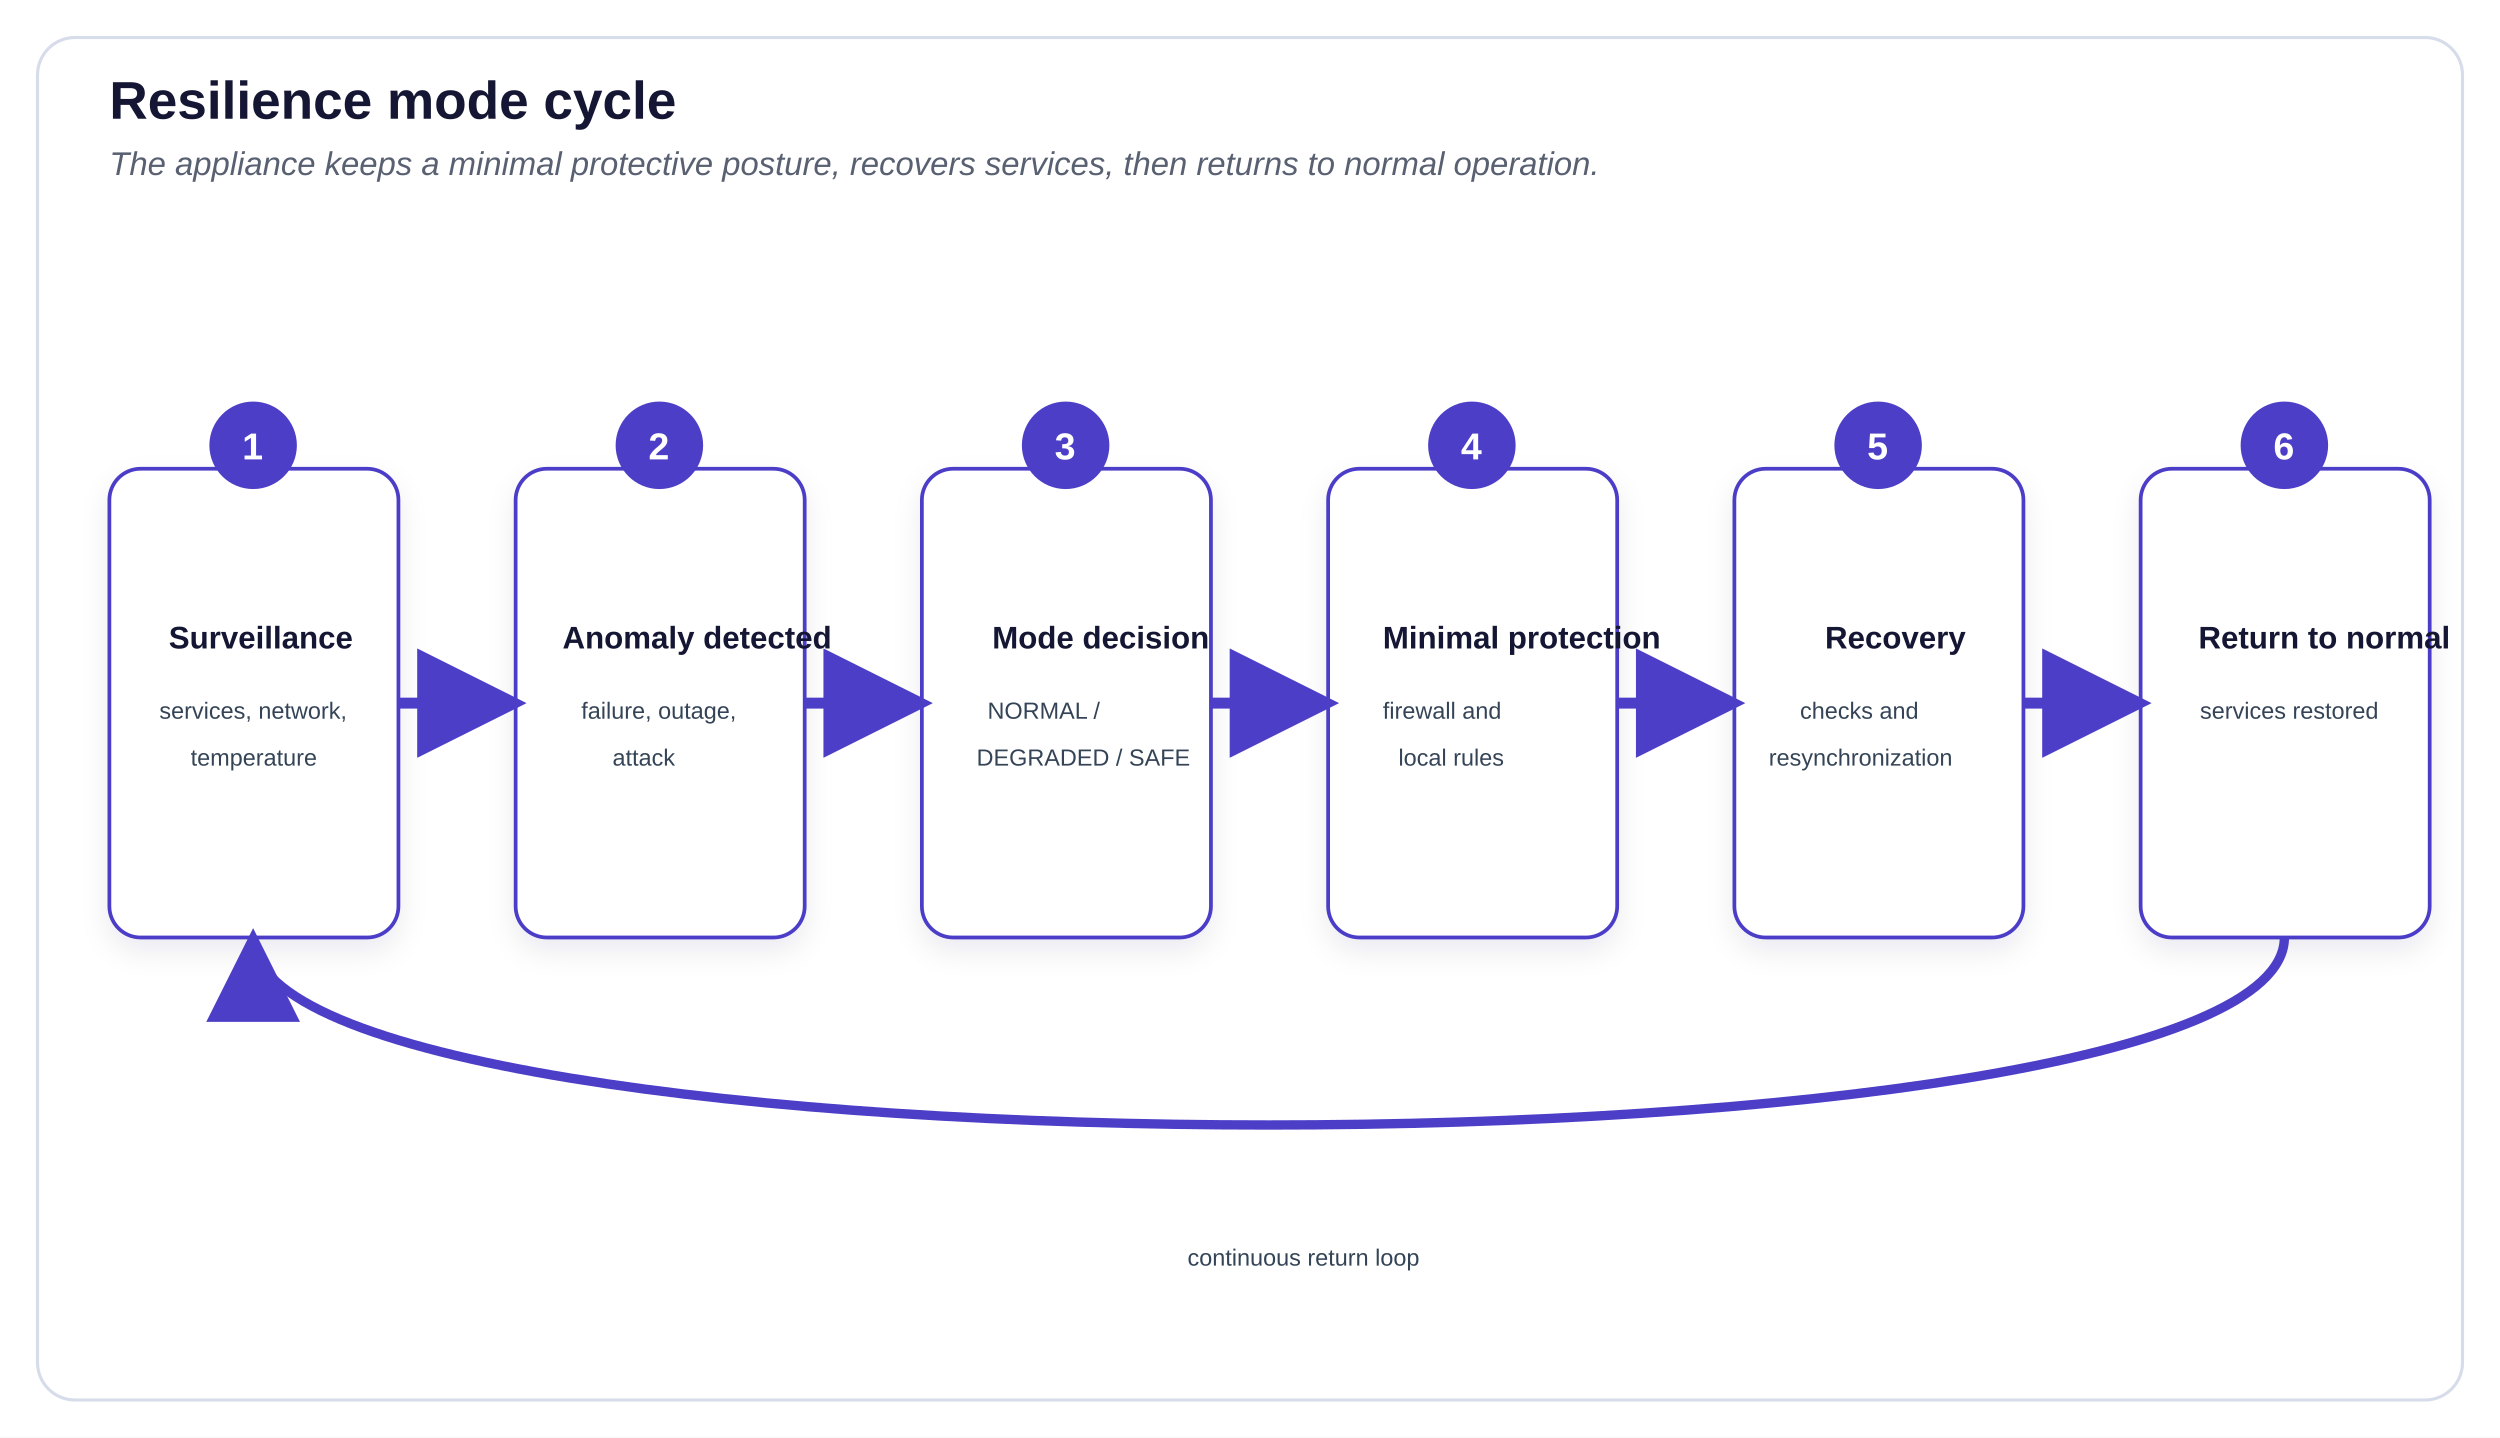
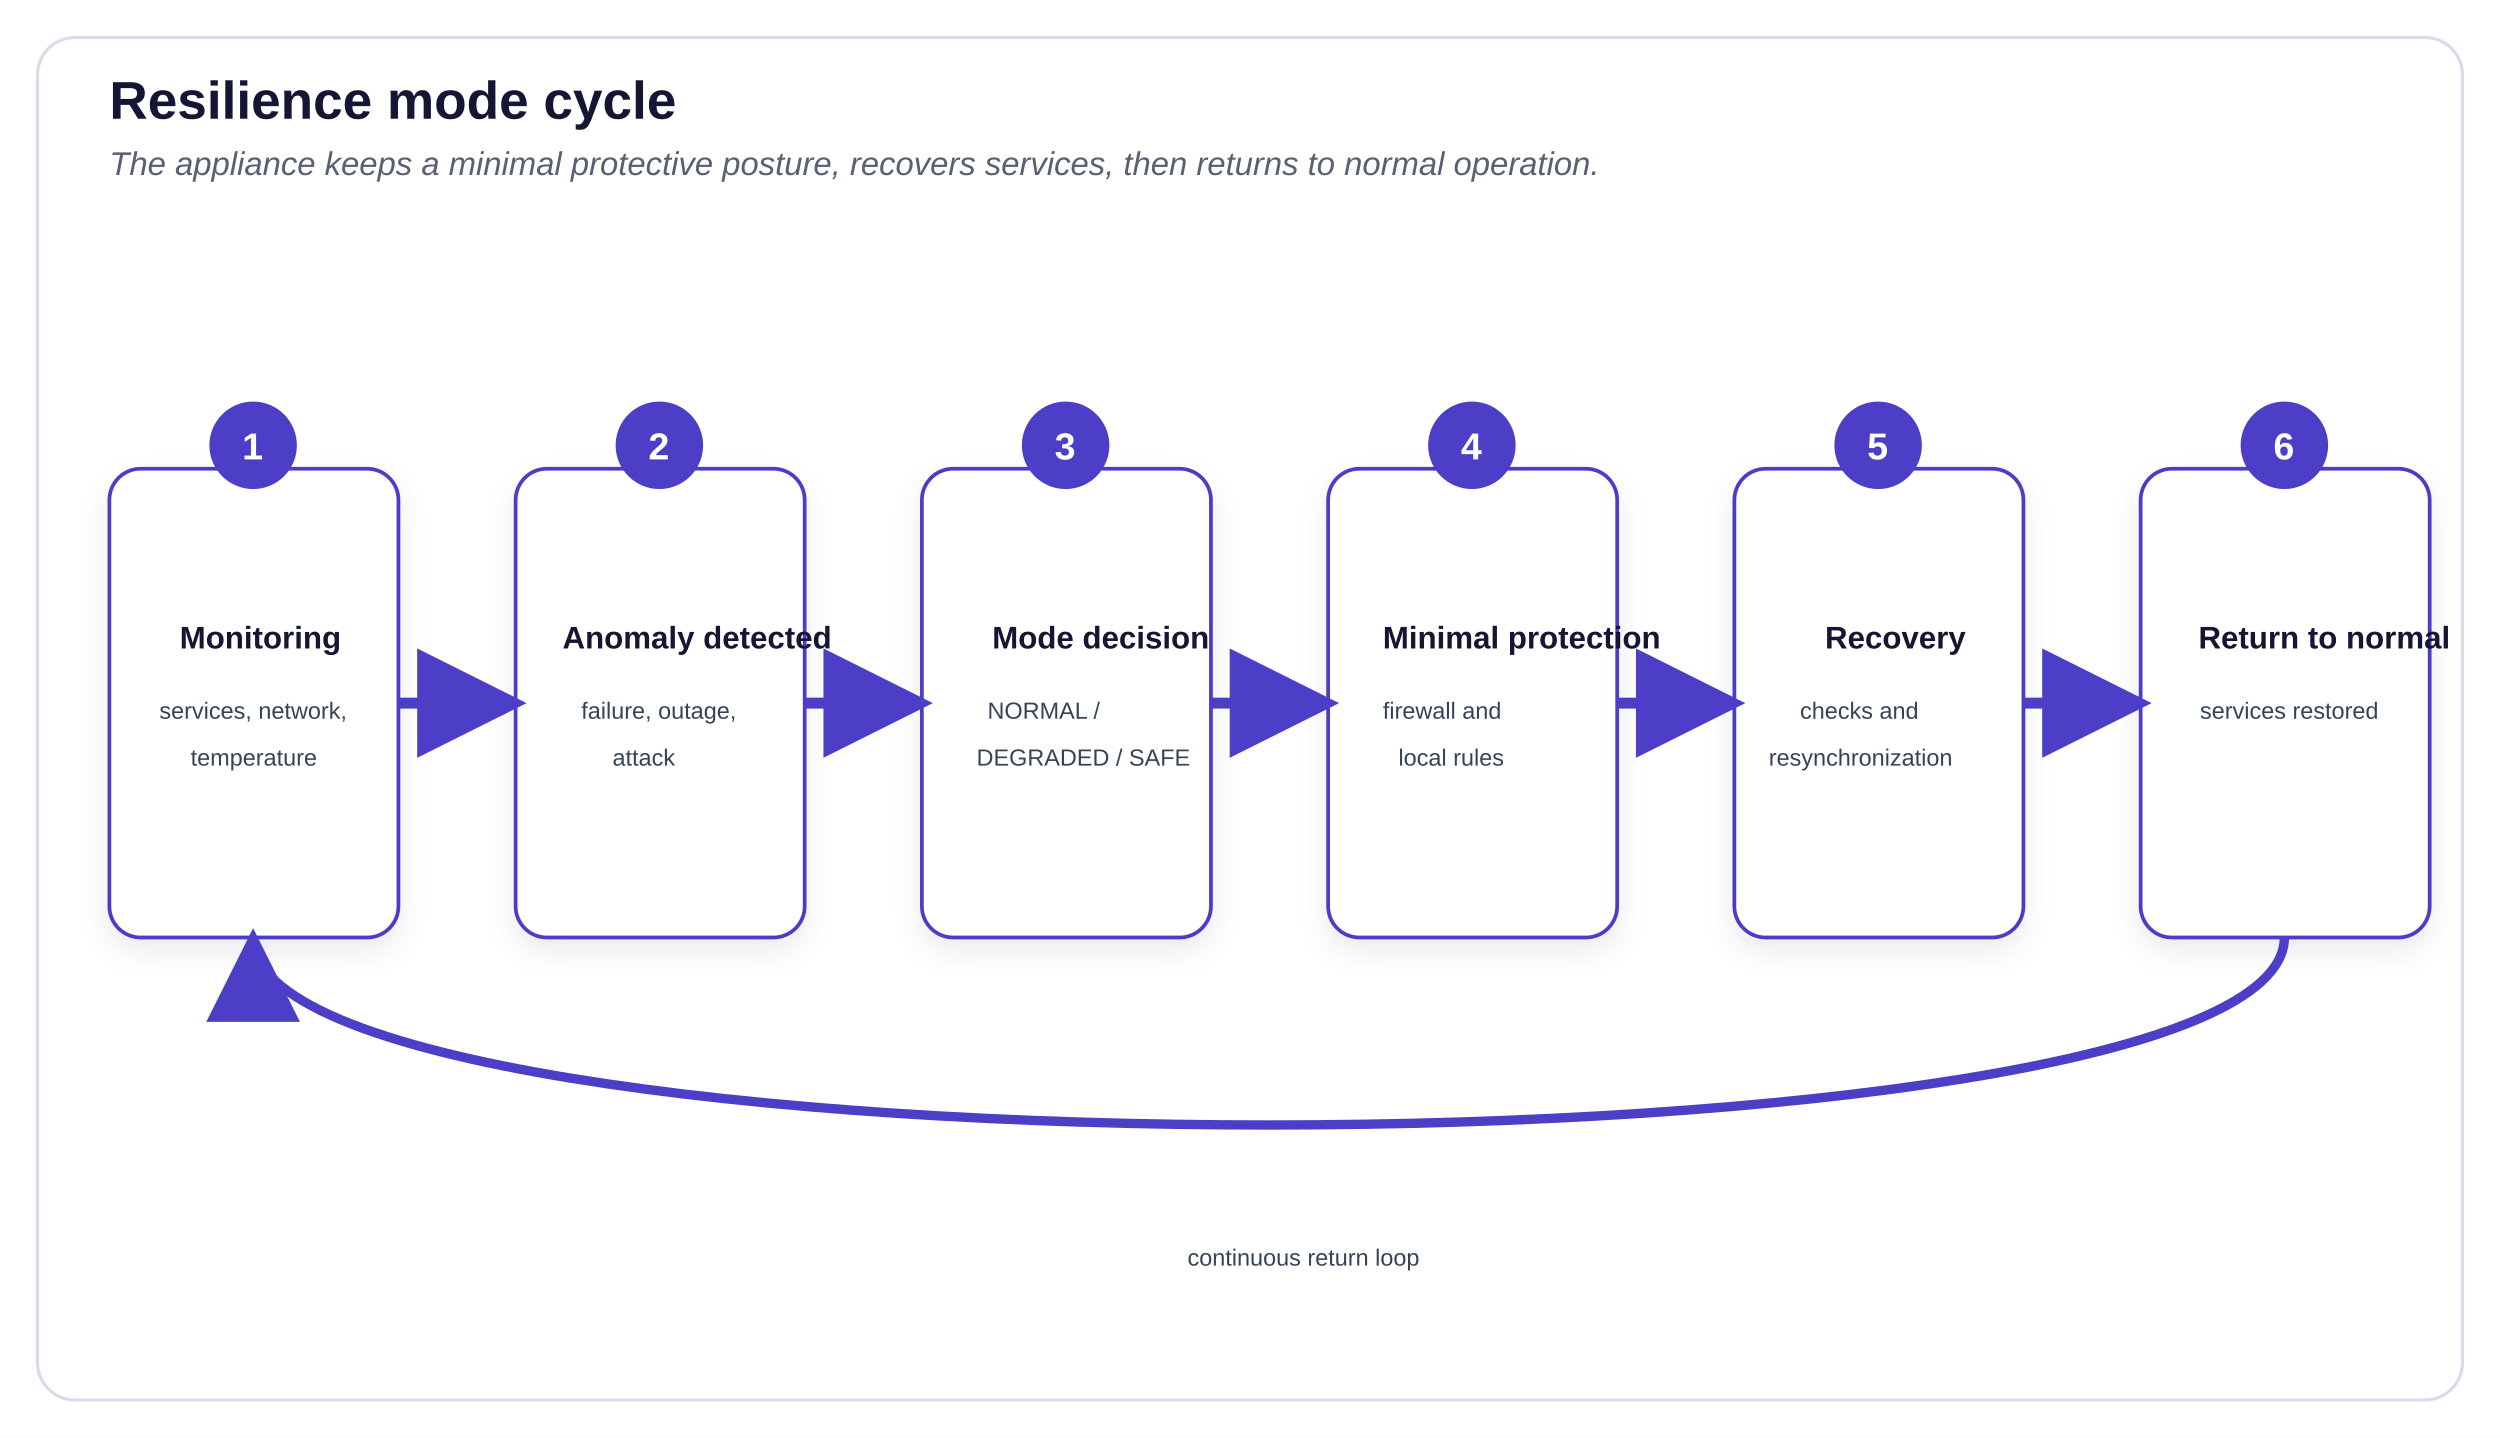
<svg xmlns="http://www.w3.org/2000/svg" width="1600" height="920" viewBox="0 0 1600 920" role="img" aria-labelledby="title desc">
  <defs>
    <marker id="a" viewBox="0 0 10 10" refX="9" refY="5" markerWidth="10" markerHeight="10" orient="auto">
      <path d="M0 0 10 5 0 10z" fill="#4c3ec7" />
    </marker>
    <filter id="s">
      <feDropShadow dx="0" dy="8" stdDeviation="9" flood-color="#102033" flood-opacity=".08" />
    </filter>
    <style>.bg{fill:#fff}.frame{fill:#fff;stroke:#d7dcea;stroke-width:2;rx:24}.t{font:800 34px Arial;fill:#141633}.st{font:italic 21px Arial;fill:#586071}.step{fill:#fff;stroke:#4c3ec7;stroke-width:2.4;rx:20;filter:url(#s)}.num{fill:#4c3ec7}.numt{font:800 24px Arial;fill:#fff}.h{font:800 20px Arial;fill:#141633}.p{font:500 15px Arial;fill:#344456}.line{stroke:#4c3ec7;stroke-width:7;fill:none;marker-end:url(#a)}.back{stroke:#4c3ec7;stroke-width:6;fill:none;marker-end:url(#a)}.ok{stroke:#178f45}</style>
  </defs>
  <rect class="bg" width="1600" height="920" />
  <rect x="24" y="24" width="1552" height="872" class="frame" />
  <text x="70" y="76" class="t">Resilience mode cycle</text>
  <text x="70" y="112" class="st">The appliance keeps a minimal protective posture, recovers services, then returns to normal operation.</text>
  <g transform="translate(70 300)">
    <rect class="step" width="185" height="300" />
    <circle cx="92" cy="-15" r="28" class="num" />
    <text x="85" y="-6" class="numt">1</text>
-     <text x="38" y="115" class="h">Surveillance</text>
+     <text x="45" y="115" class="h">Monitoring</text>
    <text x="32" y="160" class="p">services, network,</text>
    <text x="52" y="190" class="p">temperature</text>
  </g>
  <g transform="translate(330 300)">
    <rect class="step" width="185" height="300" />
    <circle cx="92" cy="-15" r="28" class="num" />
    <text x="85" y="-6" class="numt">2</text>
    <text x="30" y="115" class="h">Anomaly detected</text>
    <text x="42" y="160" class="p">failure, outage,</text>
    <text x="62" y="190" class="p">attack</text>
  </g>
  <g transform="translate(590 300)">
    <rect class="step" width="185" height="300" />
    <circle cx="92" cy="-15" r="28" class="num" />
    <text x="85" y="-6" class="numt">3</text>
    <text x="45" y="115" class="h">Mode decision</text>
    <text x="42" y="160" class="p">NORMAL /</text>
    <text x="35" y="190" class="p">DEGRADED / SAFE</text>
  </g>
  <g transform="translate(850 300)">
    <rect class="step" width="185" height="300" />
    <circle cx="92" cy="-15" r="28" class="num" />
    <text x="85" y="-6" class="numt">4</text>
    <text x="35" y="115" class="h">Minimal protection</text>
    <text x="35" y="160" class="p">firewall and</text>
    <text x="45" y="190" class="p">local rules</text>
  </g>
  <g transform="translate(1110 300)">
    <rect class="step" width="185" height="300" />
    <circle cx="92" cy="-15" r="28" class="num" />
    <text x="85" y="-6" class="numt">5</text>
    <text x="58" y="115" class="h">Recovery</text>
    <text x="42" y="160" class="p">checks and</text>
    <text x="22" y="190" class="p">resynchronization</text>
  </g>
  <g transform="translate(1370 300)">
    <rect class="step" width="185" height="300" />
    <circle cx="92" cy="-15" r="28" class="num" />
    <text x="85" y="-6" class="numt">6</text>
    <text x="37" y="115" class="h">Return to normal</text>
    <text x="38" y="160" class="p">services restored</text>
  </g>
  <path d="M255 450h75" class="line" />
  <path d="M515 450h75" class="line" />
  <path d="M775 450h75" class="line" />
  <path d="M1035 450h75" class="line" />
  <path d="M1295 450h75" class="line" />
  <path d="M1462 600 C1462 760 162 760 162 600" class="back" />
  <text x="760" y="810" class="p">continuous return loop</text>
</svg>
